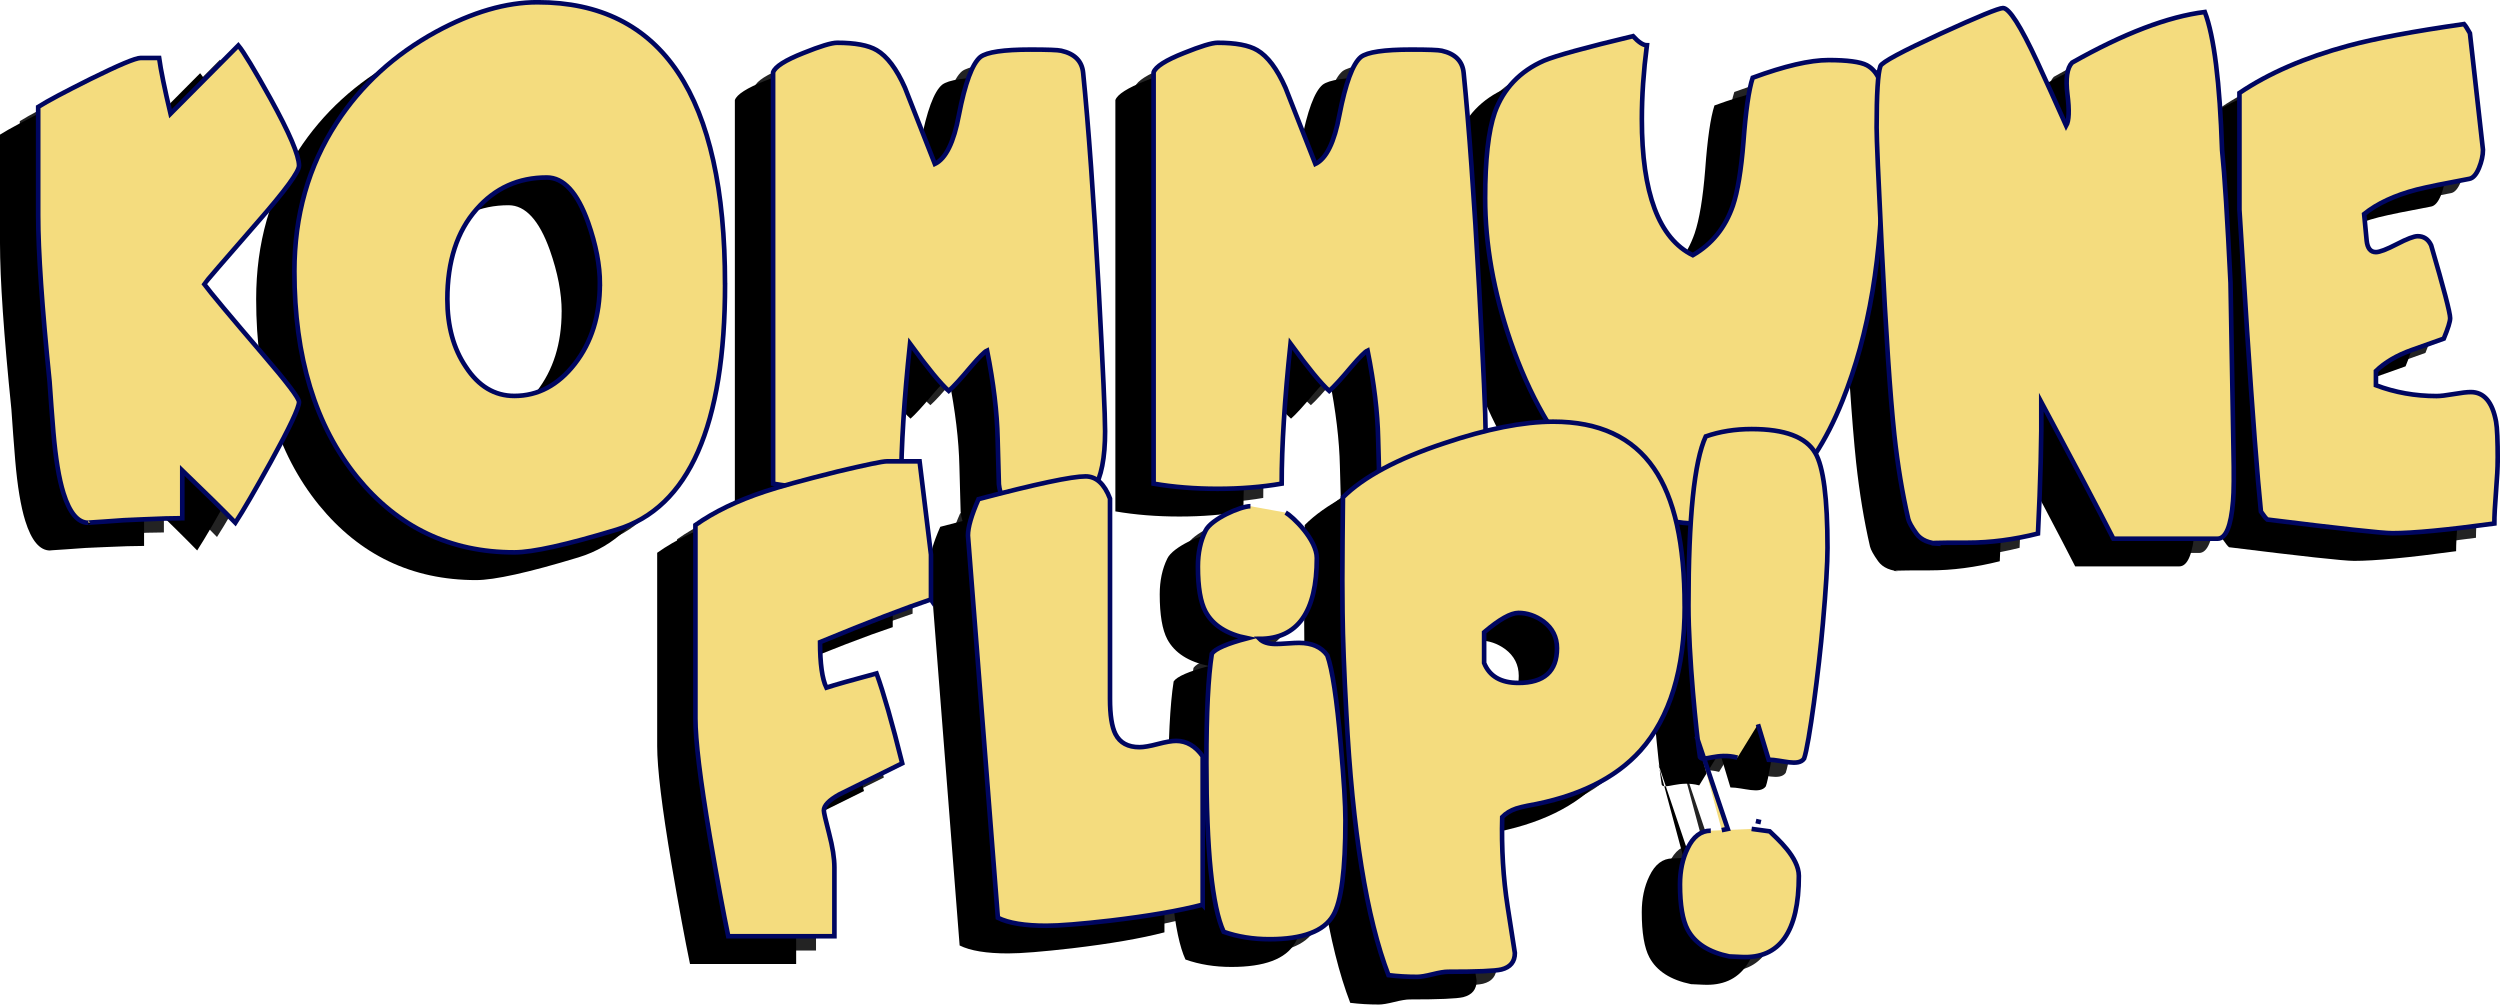
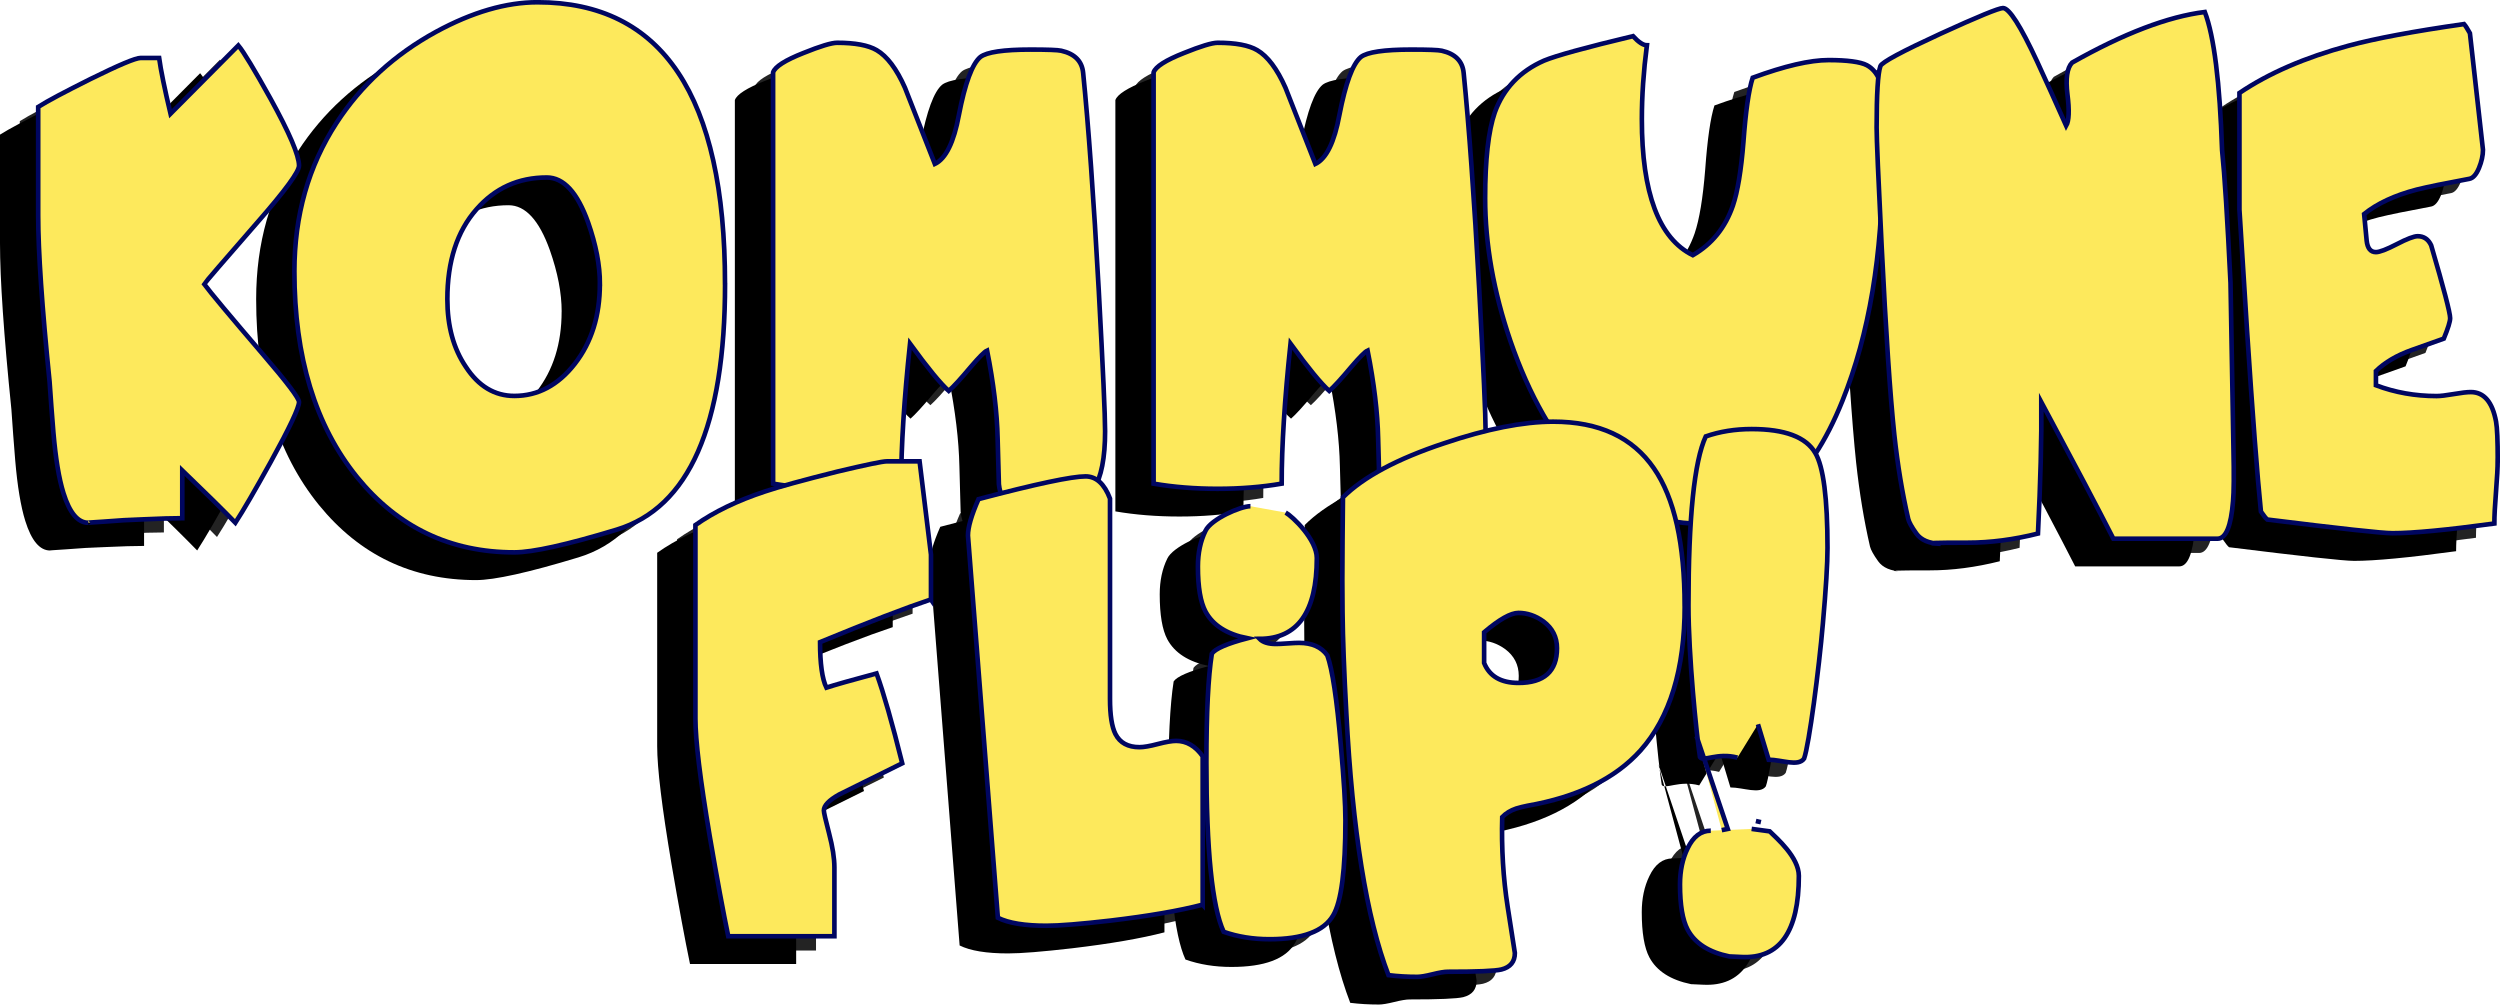
<svg xmlns="http://www.w3.org/2000/svg" id="Layer_1" viewBox="0 0 540 217">
  <defs>
-     <style>.cls-1{fill:#232323;}.cls-2{fill:#f4dc7e;stroke:#000660;stroke-miterlimit:10;}</style>
+     <style>.cls-1{fill:#232323;}.cls-2{fill:#fde95c;stroke:#000660;stroke-miterlimit:10;}</style>
  </defs>
  <path class="cls-1" d="M60.62,89.91c0,1.23-2.03,5.54-6.1,12.92-3.4,6.15-5.95,10.54-7.65,13.16-2.55-2.62-6.37-6.39-11.47-11.3v10.32c-2,0-4.82,.08-8.46,.25-2.73,.08-5.55,.25-8.46,.49-2.61,.16-3.73,.25-3.37,.25-2.25,0-4.04-2.13-5.37-6.39-.97-3.11-1.7-7.49-2.18-13.15-.3-3.69-.58-7.33-.82-10.94-1.64-16.14-2.46-28.09-2.46-35.88V26.17c1.94-1.23,5.7-3.23,11.29-6.02,6.13-3.03,9.74-4.55,10.83-4.55h4c.36,2.62,1.18,6.64,2.46,12.04l14.65-14.74c1.15,1.39,3.46,5.21,6.92,11.44,4.12,7.46,6.19,12.3,6.19,14.52,0,1.31-2.94,5.33-8.83,12.06-7.58,8.69-11.47,13.2-11.65,13.53,1.33,1.8,5.55,6.85,12.65,15.13,5.22,6.07,7.83,9.51,7.83,10.33Z" />
  <path class="cls-1" d="M152.64,64.4c0,30.64-7.8,48.33-23.39,53.08-10.8,3.28-18.17,4.91-22.12,4.91-13.83,0-25.15-5.41-33.95-16.22-9.04-11.14-13.56-25.97-13.56-44.48,0-12.04,3.03-22.73,9.1-32.07,5.34-8.19,12.5-14.74,21.48-19.66,7.83-4.26,15.14-6.39,21.93-6.39,27,0,40.5,20.27,40.5,60.82Zm-27.03,0c0-4.01-.85-8.44-2.55-13.27-2.31-6.47-5.28-9.71-8.92-9.71-6.13,0-11.19,2.29-15.2,6.88-4.19,4.75-6.28,11.22-6.28,19.41,0,5.82,1.33,10.69,4,14.62,2.73,4.18,6.22,6.27,10.47,6.27,5.1,0,9.45-2.31,13.06-6.94,3.61-4.63,5.41-10.38,5.41-17.26Z" />
  <path class="cls-1" d="M234.73,96.24c0,5.73-.82,9.91-2.46,12.53-.97,.33-2.43,.84-4.37,1.54-1.94,.69-3.4,1.21-4.37,1.54-3.4,1.15-6.34,1.72-8.83,1.72-1.7-1.64-2.67-3.61-2.91-5.9,0-.66-.09-3.93-.27-9.83-.12-5.65-.88-12-2.28-19.04-.55,.25-1.73,1.43-3.55,3.56-2.13,2.54-3.7,4.26-4.73,5.16-1.76-1.56-4.55-4.95-8.37-10.2-1.27,12.04-1.91,22.12-1.91,30.23-4.31,.74-8.92,1.11-13.83,1.11s-9.53-.37-13.83-1.11V18.71c.42-1.23,2.61-2.62,6.55-4.18,3.64-1.47,6.07-2.21,7.28-2.21,3.88,0,6.73,.53,8.55,1.6,2.24,1.31,4.28,4.01,6.1,8.11,.36,.9,2.52,6.39,6.46,16.46,2.37-1.15,4.1-4.67,5.19-10.57,1.33-6.88,2.88-11.06,4.64-12.53,1.39-1.06,5.01-1.6,10.83-1.6,3.7,0,5.92,.08,6.64,.25,2.91,.66,4.49,2.25,4.73,4.79,1.15,11.47,2.28,27.11,3.37,46.94,.91,16.88,1.37,27.03,1.37,30.47Z" />
  <path class="cls-1" d="M316.91,96.24c0,5.73-.82,9.91-2.46,12.53-.97,.33-2.43,.84-4.37,1.54-1.94,.69-3.4,1.21-4.37,1.54-3.4,1.15-6.34,1.72-8.83,1.72-1.7-1.64-2.67-3.61-2.91-5.9,0-.66-.09-3.93-.27-9.83-.12-5.65-.88-12-2.28-19.04-.55,.25-1.73,1.43-3.55,3.56-2.13,2.54-3.7,4.26-4.73,5.16-1.76-1.56-4.55-4.95-8.37-10.2-1.27,12.04-1.91,22.12-1.91,30.23-4.31,.74-8.92,1.11-13.83,1.11s-9.53-.37-13.83-1.11V18.71c.42-1.23,2.61-2.62,6.55-4.18,3.64-1.47,6.07-2.21,7.28-2.21,3.88,0,6.73,.53,8.55,1.6,2.24,1.31,4.28,4.01,6.1,8.11,.36,.9,2.52,6.39,6.46,16.46,2.37-1.15,4.1-4.67,5.19-10.57,1.33-6.88,2.88-11.06,4.64-12.53,1.39-1.06,5.01-1.6,10.83-1.6,3.7,0,5.92,.08,6.64,.25,2.91,.66,4.49,2.25,4.73,4.79,1.15,11.47,2.28,27.11,3.37,46.94,.91,16.88,1.37,27.03,1.37,30.47Z" />
  <path class="cls-1" d="M402.65,38.04c0,20.07-2.88,37.27-8.65,51.6-7.1,17.69-17.44,26.54-31.04,26.54-9.1,0-17.29-3.77-24.57-11.3-6.67-6.96-12.04-16.34-16.11-28.14-3.64-10.65-5.46-20.93-5.46-30.84,0-8.36,.7-14.54,2.09-18.55,1.88-5.16,5.43-8.89,10.65-11.18,2.55-1.06,8.95-2.83,19.2-5.28,1.21,1.31,2.21,1.97,3,1.97-.73,5.65-1.09,10.98-1.09,15.97,0,15.97,3.67,25.76,11.01,29.37,4.12-2.38,7.01-5.94,8.65-10.69,1.03-3.03,1.79-7.62,2.28-13.76,.48-6.63,1.15-11.26,2-13.88,6.92-2.54,12.38-3.81,16.38-3.81s6.89,.37,8.28,1.11c2.43,1.31,3.64,4.26,3.64,8.85,0,1.31-.05,3.32-.14,6.02-.09,2.7-.14,4.71-.14,6.02Z" />
  <path class="cls-1" d="M478.46,100.27c.12,5.32,.09,9.01-.09,11.06-.43,5.41-1.55,8.11-3.37,8.11h-22.48c-3.34-6.55-8.53-16.38-15.56-29.49,.06,7.78-.18,17.24-.73,28.38-5.22,1.31-10.25,1.97-15.11,1.97-7.65,0-9.62,.08-5.92,.25-2.49-.08-4.23-.82-5.23-2.21-1-1.39-1.59-2.46-1.77-3.19-1.27-5.49-2.28-11.55-3-18.18-.91-8.6-1.82-22.16-2.73-40.67-.73-14.74-1.09-23.3-1.09-25.68,0-7.29,.27-11.71,.82-13.27,.3-.82,4.64-3.15,13.01-7,8.07-3.69,12.56-5.53,13.47-5.53,1.33,0,3.79,3.85,7.37,11.55,2,4.34,4.1,8.97,6.28,13.88,.61-1.06,.7-3.32,.27-6.76-.42-3.44-.09-5.73,1-6.88,11.16-6.31,20.72-9.95,28.67-10.94,2,5.24,3.24,15.2,3.73,29.86,.55,5.24,1.15,14.79,1.82,28.63l.64,36.12Z" />
  <path class="cls-1" d="M535.53,102.52c0,1.47-.12,3.73-.36,6.76-.24,3.03-.36,5.32-.36,6.88-10.19,1.39-17.54,2.09-22.02,2.09-2.25,0-11.26-.99-27.03-2.95-.3-.25-.76-.82-1.37-1.72-.79-7.71-1.79-20.75-3-39.11l-1.64-26.08V23.17c6.31-4.26,14.17-7.67,23.57-10.21,5.76-1.56,14.08-3.12,24.94-4.67,.3,.33,.73,.98,1.27,1.97l2.82,25.19c0,1.23-.29,2.54-.86,3.93-.58,1.39-1.26,2.17-2.05,2.33-5.28,.98-9.07,1.76-11.38,2.33-4.73,1.23-8.53,2.99-11.38,5.28l.55,5.77c.18,1.64,.85,2.46,2,2.46,.79,0,2.29-.57,4.51-1.72,2.21-1.15,3.72-1.72,4.51-1.72,1.33,0,2.3,.66,2.91,1.97,2.73,9.34,4.1,14.58,4.1,15.73,0,.74-.46,2.21-1.37,4.42l-6.92,2.46c-3.22,1.15-5.79,2.66-7.74,4.55v3.07c4.13,1.56,8.49,2.33,13.11,2.33,.79,0,2.02-.14,3.69-.43,1.67-.29,2.9-.43,3.69-.43,2.85,0,4.67,2.13,5.46,6.39,.24,1.31,.36,4.1,.36,8.36Z" />
  <path class="cls-1" d="M197.1,132.56c-5.4,1.8-13.38,4.87-23.94,9.22,0,4.67,.46,7.95,1.37,9.83,1.76-.57,5.37-1.6,10.83-3.07,1.52,4.18,3.37,10.65,5.55,19.41l-13.65,6.76c-2.18,1.23-3.28,2.38-3.28,3.44,0,.41,.38,2.07,1.14,4.98,.76,2.91,1.14,5.34,1.14,7.31v14.87h-22.93c-1.09-5.24-2.43-12.45-4-21.62-2.06-12.2-3.09-20.68-3.09-25.43v-41.77c4.06-2.87,9.07-5.28,15.02-7.25,2.91-.98,8.13-2.42,15.65-4.3,6.19-1.47,9.74-2.21,10.65-2.21h7.1l2.46,20.15v9.71Z" />
  <path class="cls-1" d="M255.8,198.49c-5.04,1.31-11.68,2.46-19.93,3.44-6.43,.74-11.04,1.11-13.83,1.11-4.67,0-8.16-.57-10.47-1.72l-6.46-82.57c0-1.8,.76-4.42,2.28-7.86,12.44-3.28,20.14-4.91,23.12-4.91,2.3,0,4.06,1.6,5.28,4.79v43.25c0,3.52,.39,6.06,1.18,7.62,.97,1.89,2.7,2.83,5.19,2.83,.91,0,2.23-.22,3.96-.68,1.73-.45,3.05-.68,3.96-.68,2.24,0,4.16,1.11,5.73,3.32v32.07Z" />
  <path class="cls-1" d="M273.73,113.8c1.5,.84,6.73,5.81,6.73,9.82,0,11.63-4.13,17.45-12.38,17.45,.73,.74,1.91,1.11,3.55,1.11,.55,0,1.38-.04,2.5-.12,1.12-.08,1.96-.12,2.5-.12,2.79,0,4.82,.9,6.1,2.7,1.09,3.03,2.06,9.46,2.91,19.29,.67,7.54,1,12.98,1,16.34,0,10.73-.88,17.57-2.64,20.52-2,3.44-6.58,5.16-13.74,5.16-3.58,0-6.89-.53-9.92-1.6-2.49-5.41-3.73-17.61-3.73-36.61,0-10.65,.39-18.47,1.18-23.47,.73-1.06,3.28-2.17,7.64-3.32-4.43-.9-7.43-2.83-9.01-5.77-1.09-2.05-1.64-5.28-1.64-9.71,0-2.95,.55-5.53,1.64-7.74,1.21-2.54,7.59-5.31,9.71-5.31" />
  <path class="cls-1" d="M359.92,133.99c0,13.68-3.19,24.08-9.56,31.21-5.46,6.06-13.59,10.03-24.39,11.92-.85,.17-1.67,.37-2.46,.61-1.21,.41-2.22,1.03-3,1.84-.18,6.72,.21,13.19,1.18,19.41l1.55,9.95c0,1.88-.97,3.07-2.91,3.56-1.4,.33-5.25,.49-11.56,.49-.73,0-1.84,.18-3.32,.55-1.49,.37-2.59,.55-3.32,.55-2.12,0-4.19-.12-6.19-.37-4.73-12.29-7.77-31.13-9.1-56.52-.49-8.93-.76-16.22-.82-21.87-.06-4.01-.06-9.22,0-15.6l.09-9.22c4.43-4.42,11.71-8.31,21.84-11.67,9.22-3.11,17.08-4.67,23.57-4.67,9.89,0,17.14,3.36,21.75,10.08,4.43,6.39,6.64,16.3,6.64,29.73Zm-27.58,9.09c0-2.38-.98-4.3-2.93-5.77-1.71-1.23-3.51-1.84-5.4-1.84-1.65,0-4.12,1.39-7.41,4.18v6.64c1.16,2.87,3.63,4.3,7.41,4.3,5.55,0,8.33-2.5,8.33-7.5Z" />
  <path class="cls-1" d="M374.38,182.12l3.9,.53c1.51,1.48,6.3,5.59,6.3,9.62,0,12.09-4.13,17.93-12.38,17.52l-2.64-.12c-4.43-.91-7.43-2.84-9.01-5.8-1.09-2.06-1.64-5.31-1.64-9.75,0-2.96,.55-5.55,1.64-7.78,1.21-2.55,2.88-3.83,5.01-3.83m10.19-22.98,2.31,7.65c2.79,0,6.37,1.56,7.65-.24,1.09-3.03,3.21-19.33,4.06-29.16,.67-7.54,1-12.98,1-16.34,0-10.73-.88-17.57-2.64-20.52-2-3.44-6.58-5.16-13.74-5.16-3.58,0-6.89,.53-9.92,1.59-2.49,5.4-3.73,17.58-3.73,36.55,0,10.71,1.7,27.83,2.49,32.73,.73,1.06,3.73-1.05,8.09,.1m-8.84-4.63,6.75,20.03l-1.3,.26m8.46-1.72l-1.09-.25" />
  <path d="M56.34,92.82c0,1.23-2.03,5.54-6.1,12.92-3.4,6.15-5.95,10.54-7.65,13.16-2.55-2.62-6.37-6.39-11.47-11.3v10.32c-2,0-4.82,.08-8.46,.25-2.73,.08-5.55,.25-8.46,.49-2.61,.16-3.73,.25-3.37,.25-2.25,0-4.04-2.13-5.37-6.39-.97-3.11-1.7-7.49-2.18-13.15-.3-3.69-.58-7.33-.82-10.94C.82,72.29,0,60.33,0,52.55V29.08c1.94-1.23,5.7-3.23,11.29-6.02,6.13-3.03,9.74-4.55,10.83-4.55h4c.36,2.62,1.18,6.64,2.46,12.04l14.65-14.74c1.15,1.39,3.46,5.21,6.92,11.44,4.12,7.46,6.19,12.3,6.19,14.52,0,1.31-2.94,5.33-8.83,12.06-7.58,8.69-11.47,13.2-11.65,13.53,1.33,1.8,5.55,6.85,12.65,15.13,5.22,6.07,7.83,9.51,7.83,10.33Z" />
  <path d="M148.35,67.31c0,30.64-7.8,48.33-23.39,53.08-10.8,3.28-18.17,4.91-22.12,4.91-13.83,0-25.15-5.41-33.95-16.22-9.04-11.14-13.56-25.97-13.56-44.48,0-12.04,3.03-22.73,9.1-32.07,5.34-8.19,12.5-14.74,21.48-19.66,7.83-4.26,15.14-6.39,21.93-6.39,27,0,40.5,20.27,40.5,60.82Zm-27.03,0c0-4.01-.85-8.44-2.55-13.27-2.31-6.47-5.28-9.71-8.92-9.71-6.13,0-11.19,2.29-15.2,6.88-4.19,4.75-6.28,11.22-6.28,19.41,0,5.82,1.33,10.69,4,14.62,2.73,4.18,6.22,6.27,10.47,6.27,5.1,0,9.45-2.31,13.06-6.94,3.61-4.63,5.41-10.38,5.41-17.26Z" />
  <path d="M230.44,99.15c0,5.73-.82,9.91-2.46,12.53-.97,.33-2.43,.84-4.37,1.54-1.94,.69-3.4,1.21-4.37,1.54-3.4,1.15-6.34,1.72-8.83,1.72-1.7-1.64-2.67-3.61-2.91-5.9,0-.66-.09-3.93-.27-9.83-.12-5.65-.88-12-2.28-19.04-.55,.25-1.73,1.43-3.55,3.56-2.13,2.54-3.7,4.26-4.73,5.16-1.76-1.56-4.55-4.95-8.37-10.2-1.27,12.04-1.91,22.12-1.91,30.23-4.31,.74-8.92,1.11-13.83,1.11s-9.53-.37-13.83-1.11V21.62c.42-1.23,2.61-2.62,6.55-4.18,3.64-1.47,6.07-2.21,7.28-2.21,3.88,0,6.73,.53,8.55,1.6,2.24,1.31,4.28,4.01,6.1,8.11,.36,.9,2.52,6.39,6.46,16.46,2.37-1.15,4.1-4.67,5.19-10.57,1.33-6.88,2.88-11.06,4.64-12.53,1.39-1.06,5.01-1.6,10.83-1.6,3.7,0,5.92,.08,6.64,.25,2.91,.66,4.49,2.25,4.73,4.79,1.15,11.47,2.28,27.11,3.37,46.94,.91,16.88,1.37,27.03,1.37,30.47Z" />
  <path d="M312.63,99.15c0,5.73-.82,9.91-2.46,12.53-.97,.33-2.43,.84-4.37,1.54-1.94,.69-3.4,1.21-4.37,1.54-3.4,1.15-6.34,1.72-8.83,1.72-1.7-1.64-2.67-3.61-2.91-5.9,0-.66-.09-3.93-.27-9.83-.12-5.65-.88-12-2.28-19.04-.55,.25-1.73,1.43-3.55,3.56-2.13,2.54-3.7,4.26-4.73,5.16-1.76-1.56-4.55-4.95-8.37-10.2-1.27,12.04-1.91,22.12-1.91,30.23-4.31,.74-8.92,1.11-13.83,1.11s-9.53-.37-13.83-1.11V21.62c.42-1.23,2.61-2.62,6.55-4.18,3.64-1.47,6.07-2.21,7.28-2.21,3.88,0,6.73,.53,8.55,1.6,2.24,1.31,4.28,4.01,6.1,8.11,.36,.9,2.52,6.39,6.46,16.46,2.37-1.15,4.1-4.67,5.19-10.57,1.33-6.88,2.88-11.06,4.64-12.53,1.39-1.06,5.01-1.6,10.83-1.6,3.7,0,5.92,.08,6.64,.25,2.91,.66,4.49,2.25,4.73,4.79,1.15,11.47,2.28,27.11,3.37,46.94,.91,16.88,1.37,27.03,1.37,30.47Z" />
  <path d="M398.36,40.95c0,20.07-2.88,37.27-8.65,51.6-7.1,17.69-17.44,26.54-31.04,26.54-9.1,0-17.29-3.77-24.57-11.3-6.67-6.96-12.04-16.34-16.11-28.14-3.64-10.65-5.46-20.93-5.46-30.84,0-8.36,.7-14.54,2.09-18.55,1.88-5.16,5.43-8.89,10.65-11.18,2.55-1.06,8.95-2.83,19.2-5.28,1.21,1.31,2.21,1.97,3,1.97-.73,5.65-1.09,10.98-1.09,15.97,0,15.97,3.67,25.76,11.01,29.37,4.12-2.38,7.01-5.94,8.65-10.69,1.03-3.03,1.79-7.62,2.28-13.76,.48-6.63,1.15-11.26,2-13.88,6.92-2.54,12.38-3.81,16.38-3.81s6.89,.37,8.28,1.11c2.43,1.31,3.64,4.26,3.64,8.85,0,1.31-.05,3.32-.14,6.02-.09,2.7-.14,4.71-.14,6.02Z" />
  <path d="M474.18,103.17c.12,5.32,.09,9.01-.09,11.06-.43,5.41-1.55,8.11-3.37,8.11h-22.48c-3.34-6.55-8.53-16.38-15.56-29.49,.06,7.78-.18,17.24-.73,28.38-5.22,1.31-10.25,1.97-15.11,1.97-7.65,0-9.62,.08-5.92,.25-2.49-.08-4.23-.82-5.23-2.21-1-1.39-1.59-2.46-1.77-3.19-1.27-5.49-2.28-11.55-3-18.18-.91-8.6-1.82-22.16-2.73-40.67-.73-14.74-1.09-23.3-1.09-25.68,0-7.29,.27-11.71,.82-13.27,.3-.82,4.64-3.15,13.01-7,8.07-3.69,12.56-5.53,13.47-5.53,1.33,0,3.79,3.85,7.37,11.55,2,4.34,4.1,8.97,6.28,13.88,.61-1.06,.7-3.32,.27-6.76-.42-3.44-.09-5.73,1-6.88,11.16-6.31,20.72-9.95,28.67-10.94,2,5.24,3.24,15.2,3.73,29.86,.55,5.24,1.15,14.79,1.82,28.63l.64,36.12Z" />
  <path d="M531.24,105.42c0,1.47-.12,3.73-.36,6.76-.24,3.03-.36,5.32-.36,6.88-10.19,1.39-17.54,2.09-22.02,2.09-2.25,0-11.26-.99-27.03-2.95-.3-.25-.76-.82-1.37-1.72-.79-7.71-1.79-20.75-3-39.11l-1.64-26.08V26.07c6.31-4.26,14.17-7.67,23.57-10.21,5.76-1.56,14.08-3.12,24.94-4.67,.3,.33,.73,.98,1.27,1.97l2.82,25.19c0,1.23-.29,2.54-.86,3.93-.58,1.39-1.26,2.17-2.05,2.33-5.28,.98-9.07,1.76-11.38,2.33-4.73,1.23-8.53,2.99-11.38,5.28l.55,5.77c.18,1.64,.85,2.46,2,2.46,.79,0,2.29-.57,4.51-1.72,2.21-1.15,3.72-1.72,4.51-1.72,1.33,0,2.3,.66,2.91,1.97,2.73,9.34,4.1,14.58,4.1,15.73,0,.74-.46,2.21-1.37,4.42l-6.92,2.46c-3.22,1.15-5.79,2.66-7.74,4.55v3.07c4.13,1.56,8.49,2.33,13.11,2.33,.79,0,2.02-.14,3.69-.43,1.67-.29,2.9-.43,3.69-.43,2.85,0,4.67,2.13,5.46,6.39,.24,1.31,.36,4.1,.36,8.36Z" />
  <path d="M192.81,135.47c-5.4,1.8-13.38,4.87-23.94,9.22,0,4.67,.46,7.95,1.37,9.83,1.76-.57,5.37-1.6,10.83-3.07,1.52,4.18,3.37,10.65,5.55,19.41l-13.65,6.76c-2.18,1.23-3.28,2.38-3.28,3.44,0,.41,.38,2.07,1.14,4.98,.76,2.91,1.14,5.34,1.14,7.31v14.87h-22.93c-1.09-5.24-2.43-12.45-4-21.62-2.06-12.2-3.09-20.68-3.09-25.43v-41.77c4.06-2.87,9.07-5.28,15.02-7.25,2.91-.98,8.13-2.42,15.65-4.3,6.19-1.47,9.74-2.21,10.65-2.21h7.1l2.46,20.15v9.71Z" />
  <path d="M251.51,201.39c-5.04,1.31-11.68,2.46-19.93,3.44-6.43,.74-11.04,1.11-13.83,1.11-4.67,0-8.16-.57-10.47-1.72l-6.46-82.57c0-1.8,.76-4.42,2.28-7.86,12.44-3.28,20.14-4.91,23.12-4.91,2.3,0,4.06,1.6,5.28,4.79v43.25c0,3.52,.39,6.06,1.18,7.62,.97,1.89,2.7,2.83,5.19,2.83,.91,0,2.23-.22,3.96-.68,1.73-.45,3.05-.68,3.96-.68,2.24,0,4.16,1.11,5.73,3.32v32.07Z" />
  <path d="M269.45,116.71c1.5,.84,6.73,5.81,6.73,9.82,0,11.63-4.13,17.45-12.38,17.45,.73,.74,1.91,1.11,3.55,1.11,.55,0,1.38-.04,2.5-.12,1.12-.08,1.96-.12,2.5-.12,2.79,0,4.82,.9,6.1,2.7,1.09,3.03,2.06,9.46,2.91,19.29,.67,7.54,1,12.98,1,16.34,0,10.73-.88,17.57-2.64,20.52-2,3.44-6.58,5.16-13.74,5.16-3.58,0-6.89-.53-9.92-1.6-2.49-5.41-3.73-17.61-3.73-36.61,0-10.65,.39-18.47,1.18-23.47,.73-1.06,3.28-2.17,7.64-3.32-4.43-.9-7.43-2.83-9.01-5.77-1.09-2.05-1.64-5.28-1.64-9.71,0-2.95,.55-5.53,1.64-7.74,1.21-2.54,7.59-5.31,9.71-5.31" />
  <path d="M355.63,136.89c0,13.68-3.19,24.08-9.56,31.21-5.46,6.06-13.59,10.03-24.39,11.92-.85,.17-1.67,.37-2.46,.61-1.21,.41-2.22,1.03-3,1.84-.18,6.72,.21,13.19,1.18,19.41l1.55,9.95c0,1.88-.97,3.07-2.91,3.56-1.4,.33-5.25,.49-11.56,.49-.73,0-1.84,.18-3.32,.55-1.49,.37-2.59,.55-3.32,.55-2.12,0-4.19-.12-6.19-.37-4.73-12.29-7.77-31.13-9.1-56.52-.49-8.93-.76-16.22-.82-21.87-.06-4.01-.06-9.22,0-15.6l.09-9.22c4.43-4.42,11.71-8.31,21.84-11.67,9.22-3.11,17.08-4.67,23.57-4.67,9.89,0,17.14,3.36,21.75,10.08,4.43,6.39,6.64,16.3,6.64,29.73Zm-27.58,9.09c0-2.38-.98-4.3-2.93-5.77-1.71-1.23-3.51-1.84-5.4-1.84-1.65,0-4.12,1.39-7.41,4.18v6.64c1.16,2.87,3.63,4.3,7.41,4.3,5.55,0,8.33-2.5,8.33-7.5Z" />
  <path d="M370.09,185.03l3.9,.53c1.51,1.48,6.3,5.59,6.3,9.62,0,12.09-4.13,17.93-12.38,17.52l-2.64-.12c-4.43-.91-7.43-2.84-9.01-5.8-1.09-2.06-1.64-5.31-1.64-9.75,0-2.96,.55-5.55,1.64-7.78,1.21-2.55,2.88-3.83,5.01-3.83m10.19-22.98,2.31,7.65c2.79,0,6.37,1.56,7.65-.24,1.09-3.03,3.21-19.33,4.06-29.16,.67-7.54,1-12.98,1-16.34,0-10.73-.88-17.57-2.64-20.52-2-3.44-6.58-5.16-13.74-5.16-3.58,0-6.89,.53-9.92,1.59-2.49,5.4-3.73,17.58-3.73,36.55,0,10.71,1.7,27.83,2.49,32.73,.73,1.06,3.73-1.05,8.09,.1m-8.84-4.63,6.75,20.03l-1.3,.26m8.46-1.72l-1.09-.25" />
  <path class="cls-2" d="M64.59,86.83c0,1.23-2.03,5.54-6.1,12.92-3.4,6.15-5.95,10.54-7.65,13.16-2.55-2.62-6.37-6.39-11.47-11.3v10.32c-2,0-4.82,.08-8.46,.25-2.73,.08-5.55,.25-8.46,.49-2.61,.16-3.73,.25-3.37,.25-2.25,0-4.04-2.13-5.37-6.39-.97-3.11-1.7-7.49-2.18-13.15-.3-3.69-.58-7.33-.82-10.94-1.64-16.14-2.46-28.09-2.46-35.88V23.09c1.94-1.23,5.7-3.23,11.29-6.02,6.13-3.03,9.74-4.55,10.83-4.55h4c.36,2.62,1.18,6.64,2.46,12.04l14.65-14.74c1.15,1.39,3.46,5.21,6.92,11.44,4.12,7.46,6.19,12.3,6.19,14.52,0,1.31-2.94,5.33-8.83,12.06-7.58,8.69-11.47,13.2-11.65,13.53,1.33,1.8,5.55,6.85,12.65,15.13,5.22,6.07,7.83,9.51,7.83,10.33Z" />
  <path class="cls-2" d="M156.61,61.32c0,30.64-7.8,48.33-23.39,53.08-10.8,3.28-18.17,4.91-22.12,4.91-13.83,0-25.15-5.41-33.95-16.22-9.04-11.14-13.56-25.97-13.56-44.48,0-12.04,3.03-22.73,9.1-32.07,5.34-8.19,12.5-14.74,21.48-19.66,7.83-4.26,15.14-6.39,21.93-6.39,27,0,40.5,20.27,40.5,60.82Zm-27.03,0c0-4.01-.85-8.44-2.55-13.27-2.31-6.47-5.28-9.71-8.92-9.71-6.13,0-11.19,2.29-15.2,6.88-4.19,4.75-6.28,11.22-6.28,19.41,0,5.82,1.33,10.69,4,14.62,2.73,4.18,6.22,6.27,10.47,6.27,5.1,0,9.45-2.31,13.06-6.94,3.61-4.63,5.41-10.38,5.41-17.26Z" />
  <path class="cls-2" d="M238.7,93.16c0,5.73-.82,9.91-2.46,12.53-.97,.33-2.43,.84-4.37,1.54-1.94,.69-3.4,1.21-4.37,1.54-3.4,1.15-6.34,1.72-8.83,1.72-1.7-1.64-2.67-3.61-2.91-5.9,0-.66-.09-3.93-.27-9.83-.12-5.65-.88-12-2.28-19.04-.55,.25-1.73,1.43-3.55,3.56-2.13,2.54-3.7,4.26-4.73,5.16-1.76-1.56-4.55-4.95-8.37-10.2-1.27,12.04-1.91,22.12-1.91,30.23-4.31,.74-8.92,1.11-13.83,1.11s-9.53-.37-13.83-1.11V15.63c.42-1.23,2.61-2.62,6.55-4.18,3.64-1.47,6.07-2.21,7.28-2.21,3.88,0,6.73,.53,8.55,1.6,2.24,1.31,4.28,4.01,6.1,8.11,.36,.9,2.52,6.39,6.46,16.46,2.37-1.15,4.1-4.67,5.19-10.57,1.33-6.88,2.88-11.06,4.64-12.53,1.39-1.06,5.01-1.6,10.83-1.6,3.7,0,5.92,.08,6.64,.25,2.91,.66,4.49,2.25,4.73,4.79,1.15,11.47,2.28,27.11,3.37,46.94,.91,16.88,1.37,27.03,1.37,30.47Z" />
  <path class="cls-2" d="M320.89,93.16c0,5.73-.82,9.91-2.46,12.53-.97,.33-2.43,.84-4.37,1.54-1.94,.69-3.4,1.21-4.37,1.54-3.4,1.15-6.34,1.72-8.83,1.72-1.7-1.64-2.67-3.61-2.91-5.9,0-.66-.09-3.93-.27-9.83-.12-5.65-.88-12-2.28-19.04-.55,.25-1.73,1.43-3.55,3.56-2.13,2.54-3.7,4.26-4.73,5.16-1.76-1.56-4.55-4.95-8.37-10.2-1.27,12.04-1.91,22.12-1.91,30.23-4.31,.74-8.92,1.11-13.83,1.11s-9.53-.37-13.83-1.11V15.63c.42-1.23,2.61-2.62,6.55-4.18,3.64-1.47,6.07-2.21,7.28-2.21,3.88,0,6.73,.53,8.55,1.6,2.24,1.31,4.28,4.01,6.1,8.11,.36,.9,2.52,6.39,6.46,16.46,2.37-1.15,4.1-4.67,5.19-10.57,1.33-6.88,2.88-11.06,4.64-12.53,1.39-1.06,5.01-1.6,10.83-1.6,3.7,0,5.92,.08,6.64,.25,2.91,.66,4.49,2.25,4.73,4.79,1.15,11.47,2.28,27.11,3.37,46.94,.91,16.88,1.37,27.03,1.37,30.47Z" />
  <path class="cls-2" d="M406.62,34.96c0,20.07-2.88,37.27-8.65,51.6-7.1,17.69-17.44,26.54-31.04,26.54-9.1,0-17.29-3.77-24.57-11.3-6.67-6.96-12.04-16.34-16.11-28.14-3.64-10.65-5.46-20.93-5.46-30.84,0-8.36,.7-14.54,2.09-18.55,1.88-5.16,5.43-8.89,10.65-11.18,2.55-1.06,8.95-2.83,19.2-5.28,1.21,1.31,2.21,1.97,3,1.97-.73,5.65-1.09,10.98-1.09,15.97,0,15.97,3.67,25.76,11.01,29.37,4.12-2.38,7.01-5.94,8.65-10.69,1.03-3.03,1.79-7.62,2.28-13.76,.48-6.63,1.15-11.26,2-13.88,6.92-2.54,12.38-3.81,16.38-3.81s6.89,.37,8.28,1.11c2.43,1.31,3.64,4.26,3.64,8.85,0,1.31-.05,3.32-.14,6.02-.09,2.7-.14,4.71-.14,6.02Z" />
  <path class="cls-2" d="M482.43,97.19c.12,5.32,.09,9.01-.09,11.06-.43,5.41-1.55,8.11-3.37,8.11h-22.48c-3.34-6.55-8.53-16.38-15.56-29.49,.06,7.78-.18,17.24-.73,28.38-5.22,1.31-10.25,1.97-15.11,1.97-7.65,0-9.62,.08-5.92,.25-2.49-.08-4.23-.82-5.23-2.21-1-1.39-1.59-2.46-1.77-3.19-1.27-5.49-2.28-11.55-3-18.18-.91-8.6-1.82-22.16-2.73-40.67-.73-14.74-1.09-23.3-1.09-25.68,0-7.29,.27-11.71,.82-13.27,.3-.82,4.64-3.15,13.01-7,8.07-3.69,12.56-5.53,13.47-5.53,1.33,0,3.79,3.85,7.37,11.55,2,4.34,4.1,8.97,6.28,13.88,.61-1.06,.7-3.32,.27-6.76-.42-3.44-.09-5.73,1-6.88,11.16-6.31,20.72-9.95,28.67-10.94,2,5.24,3.24,15.2,3.73,29.86,.55,5.24,1.15,14.79,1.82,28.63l.64,36.12Z" />
  <path class="cls-2" d="M539.5,99.44c0,1.47-.12,3.73-.36,6.76-.24,3.03-.36,5.32-.36,6.88-10.19,1.39-17.54,2.09-22.02,2.09-2.25,0-11.26-.99-27.03-2.95-.3-.25-.76-.82-1.37-1.72-.79-7.71-1.79-20.75-3-39.11l-1.64-26.08V20.08c6.31-4.26,14.17-7.67,23.57-10.21,5.76-1.56,14.08-3.12,24.94-4.67,.3,.33,.73,.98,1.27,1.97l2.82,25.19c0,1.23-.29,2.54-.86,3.93-.58,1.39-1.26,2.17-2.05,2.33-5.28,.98-9.07,1.76-11.38,2.33-4.73,1.23-8.53,2.99-11.38,5.28l.55,5.77c.18,1.64,.85,2.46,2,2.46,.79,0,2.29-.57,4.51-1.72,2.21-1.15,3.72-1.72,4.51-1.72,1.33,0,2.3,.66,2.91,1.97,2.73,9.34,4.1,14.58,4.1,15.73,0,.74-.46,2.21-1.37,4.42l-6.92,2.46c-3.22,1.15-5.79,2.66-7.74,4.55v3.07c4.13,1.56,8.49,2.33,13.11,2.33,.79,0,2.02-.14,3.69-.43,1.67-.29,2.9-.43,3.69-.43,2.85,0,4.67,2.13,5.46,6.39,.24,1.31,.36,4.1,.36,8.36Z" />
  <path class="cls-2" d="M201.07,129.48c-5.4,1.8-13.38,4.87-23.94,9.22,0,4.67,.46,7.95,1.37,9.83,1.76-.57,5.37-1.6,10.83-3.07,1.52,4.18,3.37,10.65,5.55,19.41l-13.65,6.76c-2.18,1.23-3.28,2.38-3.28,3.44,0,.41,.38,2.07,1.14,4.98,.76,2.91,1.14,5.34,1.14,7.31v14.87h-22.93c-1.09-5.24-2.43-12.45-4-21.62-2.06-12.2-3.09-20.68-3.09-25.43v-41.77c4.06-2.87,9.07-5.28,15.02-7.25,2.91-.98,8.13-2.42,15.65-4.3,6.19-1.47,9.74-2.21,10.65-2.21h7.1l2.46,20.15v9.71Z" />
  <path class="cls-2" d="M259.77,195.41c-5.04,1.31-11.68,2.46-19.93,3.44-6.43,.74-11.04,1.11-13.83,1.11-4.67,0-8.16-.57-10.47-1.72l-6.46-82.57c0-1.8,.76-4.42,2.28-7.86,12.44-3.28,20.14-4.91,23.12-4.91,2.3,0,4.06,1.6,5.28,4.79v43.25c0,3.52,.39,6.06,1.18,7.62,.97,1.89,2.7,2.83,5.19,2.83,.91,0,2.23-.22,3.96-.68,1.73-.45,3.05-.68,3.96-.68,2.24,0,4.16,1.11,5.73,3.32v32.07Z" />
  <path class="cls-2" d="M277.7,110.72c1.5,.84,6.73,5.81,6.73,9.82,0,11.63-4.13,17.45-12.38,17.45,.73,.74,1.91,1.11,3.55,1.11,.55,0,1.38-.04,2.5-.12,1.12-.08,1.96-.12,2.5-.12,2.79,0,4.82,.9,6.1,2.7,1.09,3.03,2.06,9.46,2.91,19.29,.67,7.54,1,12.98,1,16.34,0,10.73-.88,17.57-2.64,20.52-2,3.44-6.58,5.16-13.74,5.16-3.58,0-6.89-.53-9.92-1.6-2.49-5.41-3.73-17.61-3.73-36.61,0-10.65,.39-18.47,1.18-23.47,.73-1.06,3.28-2.17,7.64-3.32-4.43-.9-7.43-2.83-9.01-5.77-1.09-2.05-1.64-5.28-1.64-9.71,0-2.95,.55-5.53,1.64-7.74,1.21-2.54,7.59-5.31,9.71-5.31" />
  <path class="cls-2" d="M363.89,130.91c0,13.68-3.19,24.08-9.56,31.21-5.46,6.06-13.59,10.03-24.39,11.92-.85,.17-1.67,.37-2.46,.61-1.21,.41-2.22,1.03-3,1.84-.18,6.72,.21,13.19,1.18,19.41l1.55,9.95c0,1.88-.97,3.07-2.91,3.56-1.4,.33-5.25,.49-11.56,.49-.73,0-1.84,.18-3.32,.55-1.49,.37-2.59,.55-3.32,.55-2.12,0-4.19-.12-6.19-.37-4.73-12.29-7.77-31.13-9.1-56.52-.49-8.93-.76-16.22-.82-21.87-.06-4.01-.06-9.22,0-15.6l.09-9.22c4.43-4.42,11.71-8.31,21.84-11.67,9.22-3.11,17.08-4.67,23.57-4.67,9.89,0,17.14,3.36,21.75,10.08,4.43,6.39,6.64,16.3,6.64,29.73Zm-27.58,9.09c0-2.38-.98-4.3-2.93-5.77-1.71-1.23-3.51-1.84-5.4-1.84-1.65,0-4.12,1.39-7.41,4.18v6.64c1.16,2.87,3.63,4.3,7.41,4.3,5.55,0,8.33-2.5,8.33-7.5Z" />
  <path class="cls-2" d="M378.35,179.04l3.9,.53c1.51,1.48,6.3,5.59,6.3,9.62,0,12.09-4.13,17.93-12.38,17.52l-2.64-.12c-4.43-.91-7.43-2.84-9.01-5.8-1.09-2.06-1.64-5.31-1.64-9.75,0-2.96,.55-5.55,1.64-7.78,1.21-2.55,2.88-3.83,5.01-3.83m10.19-22.98,2.31,7.65c2.79,0,6.37,1.56,7.65-.24,1.09-3.03,3.21-19.33,4.06-29.16,.67-7.54,1-12.98,1-16.34,0-10.73-.88-17.57-2.64-20.52-2-3.44-6.58-5.16-13.74-5.16-3.58,0-6.89,.53-9.92,1.59-2.49,5.4-3.73,17.58-3.73,36.55,0,10.71,1.7,27.83,2.49,32.73,.73,1.06,3.73-1.05,8.09,.1m-8.84-4.63,6.75,20.03l-1.3,.26m8.46-1.72l-1.09-.25" />
</svg>
